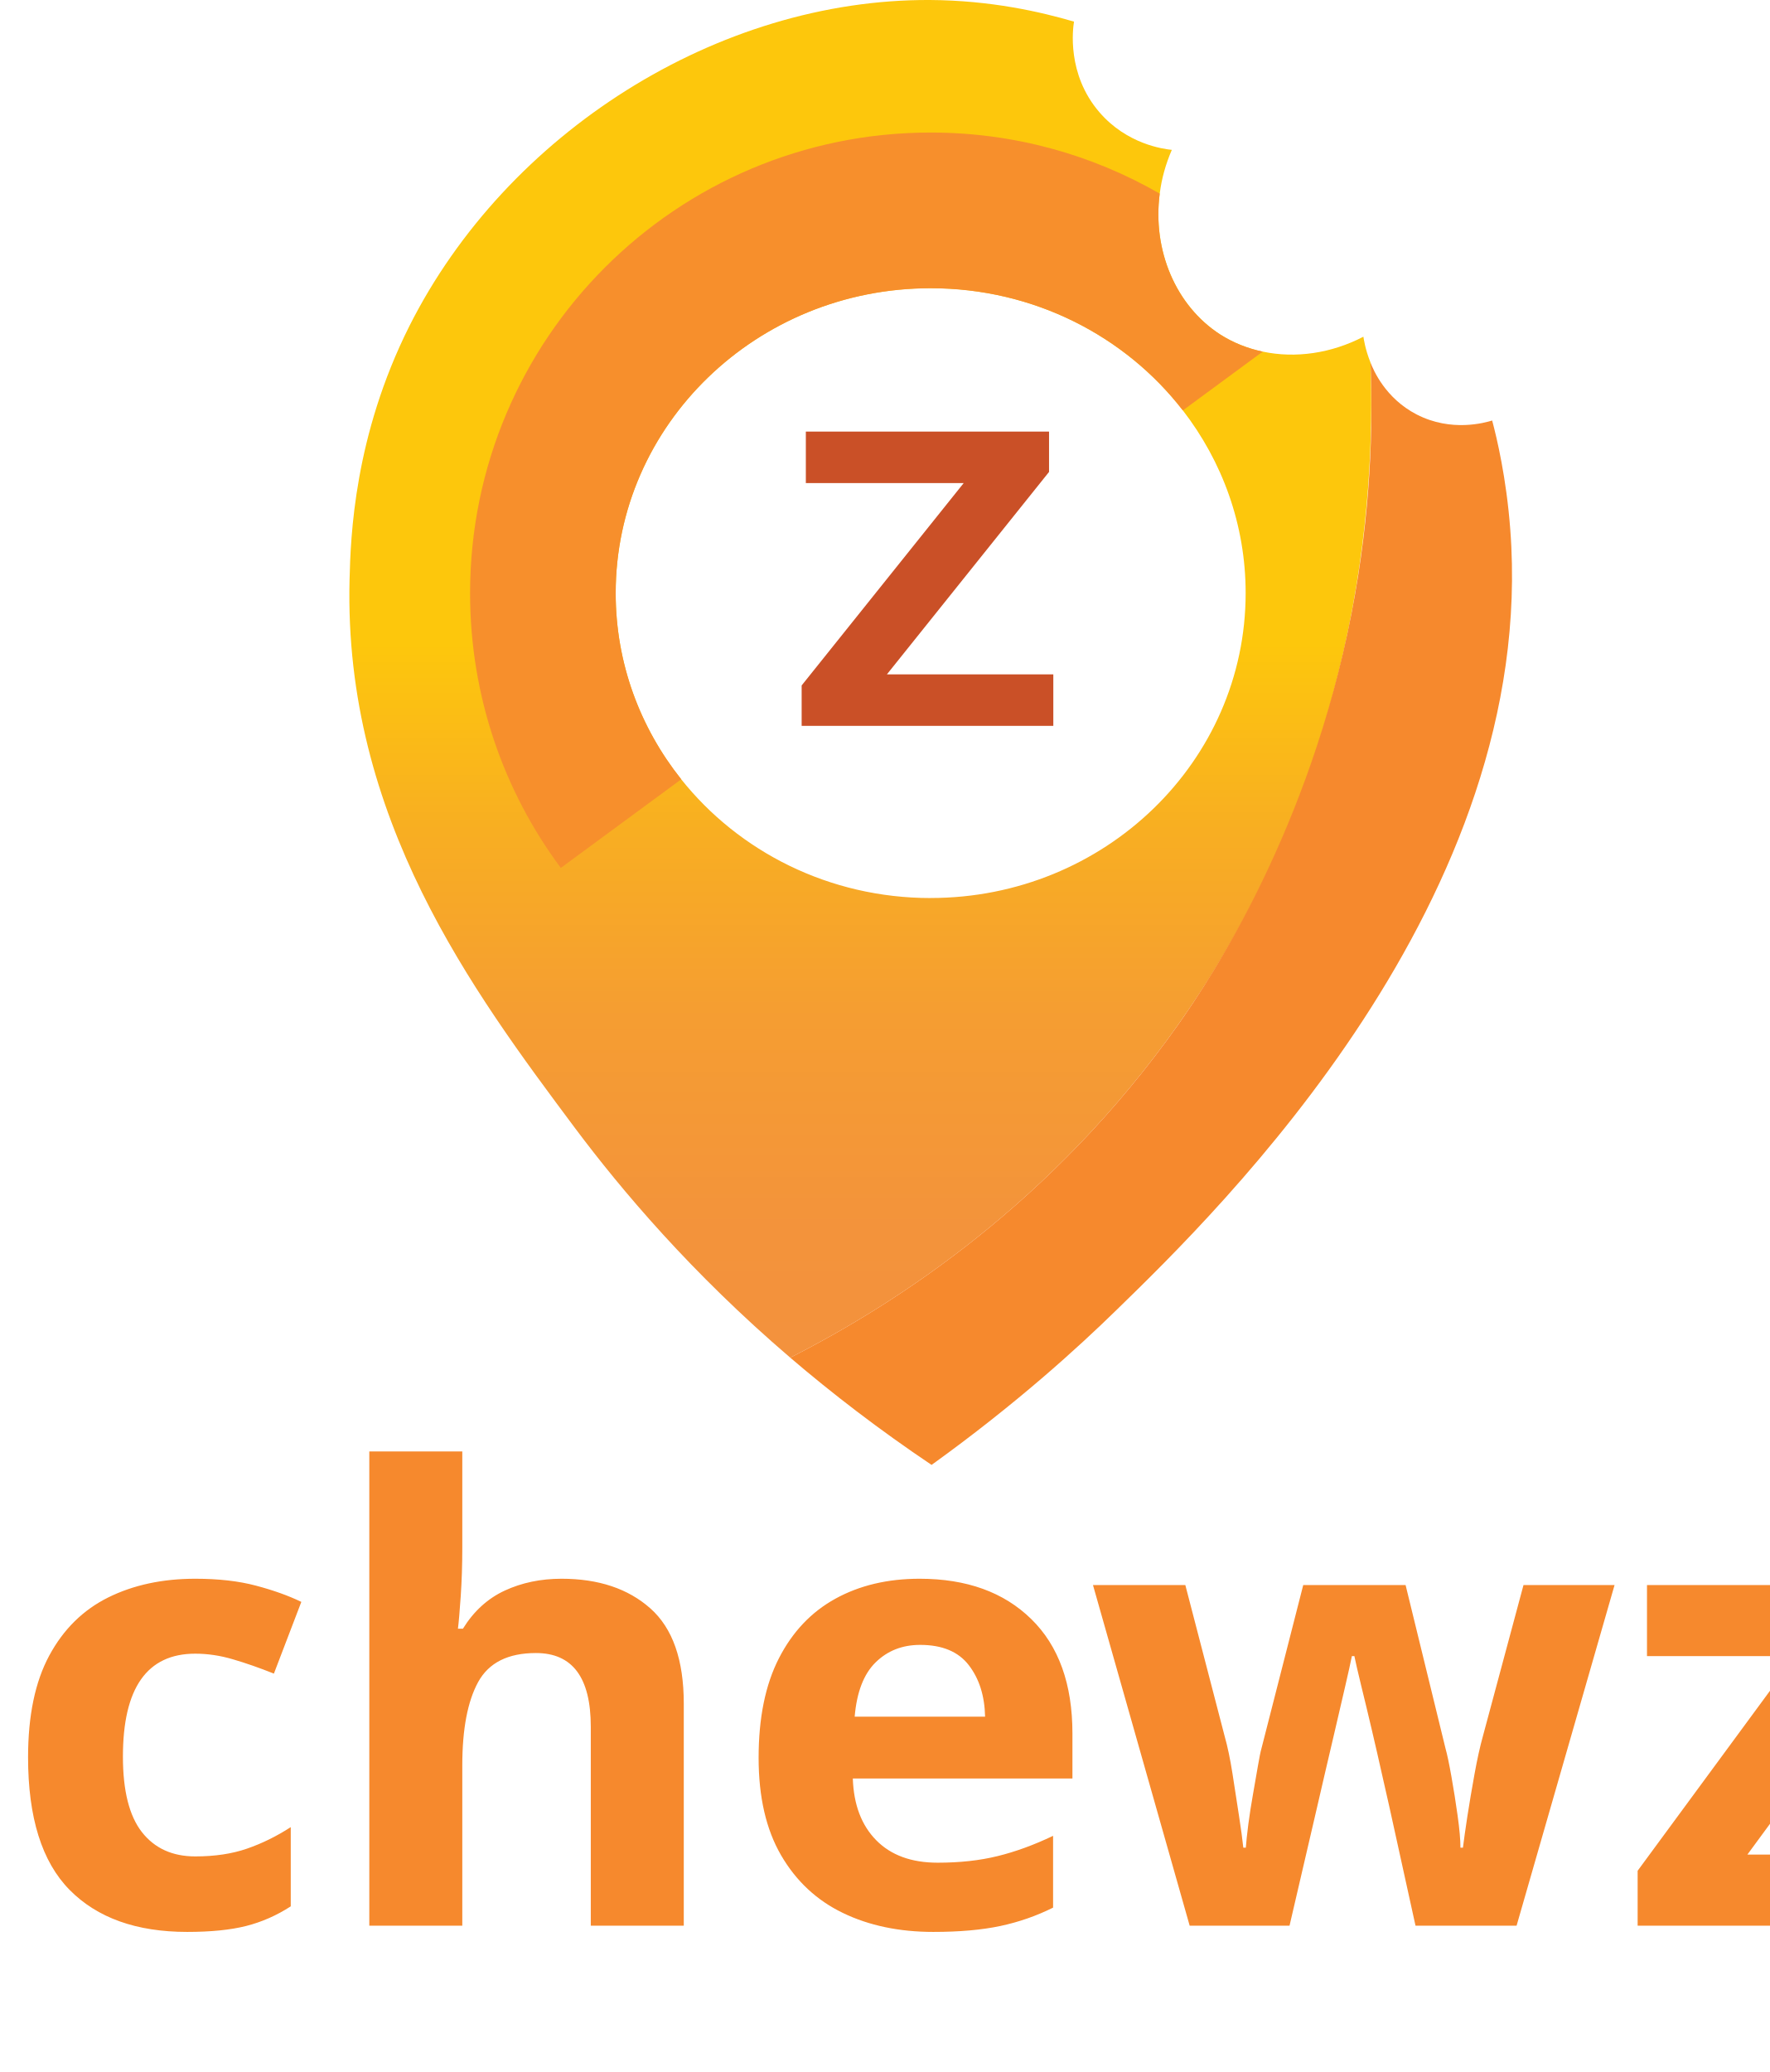
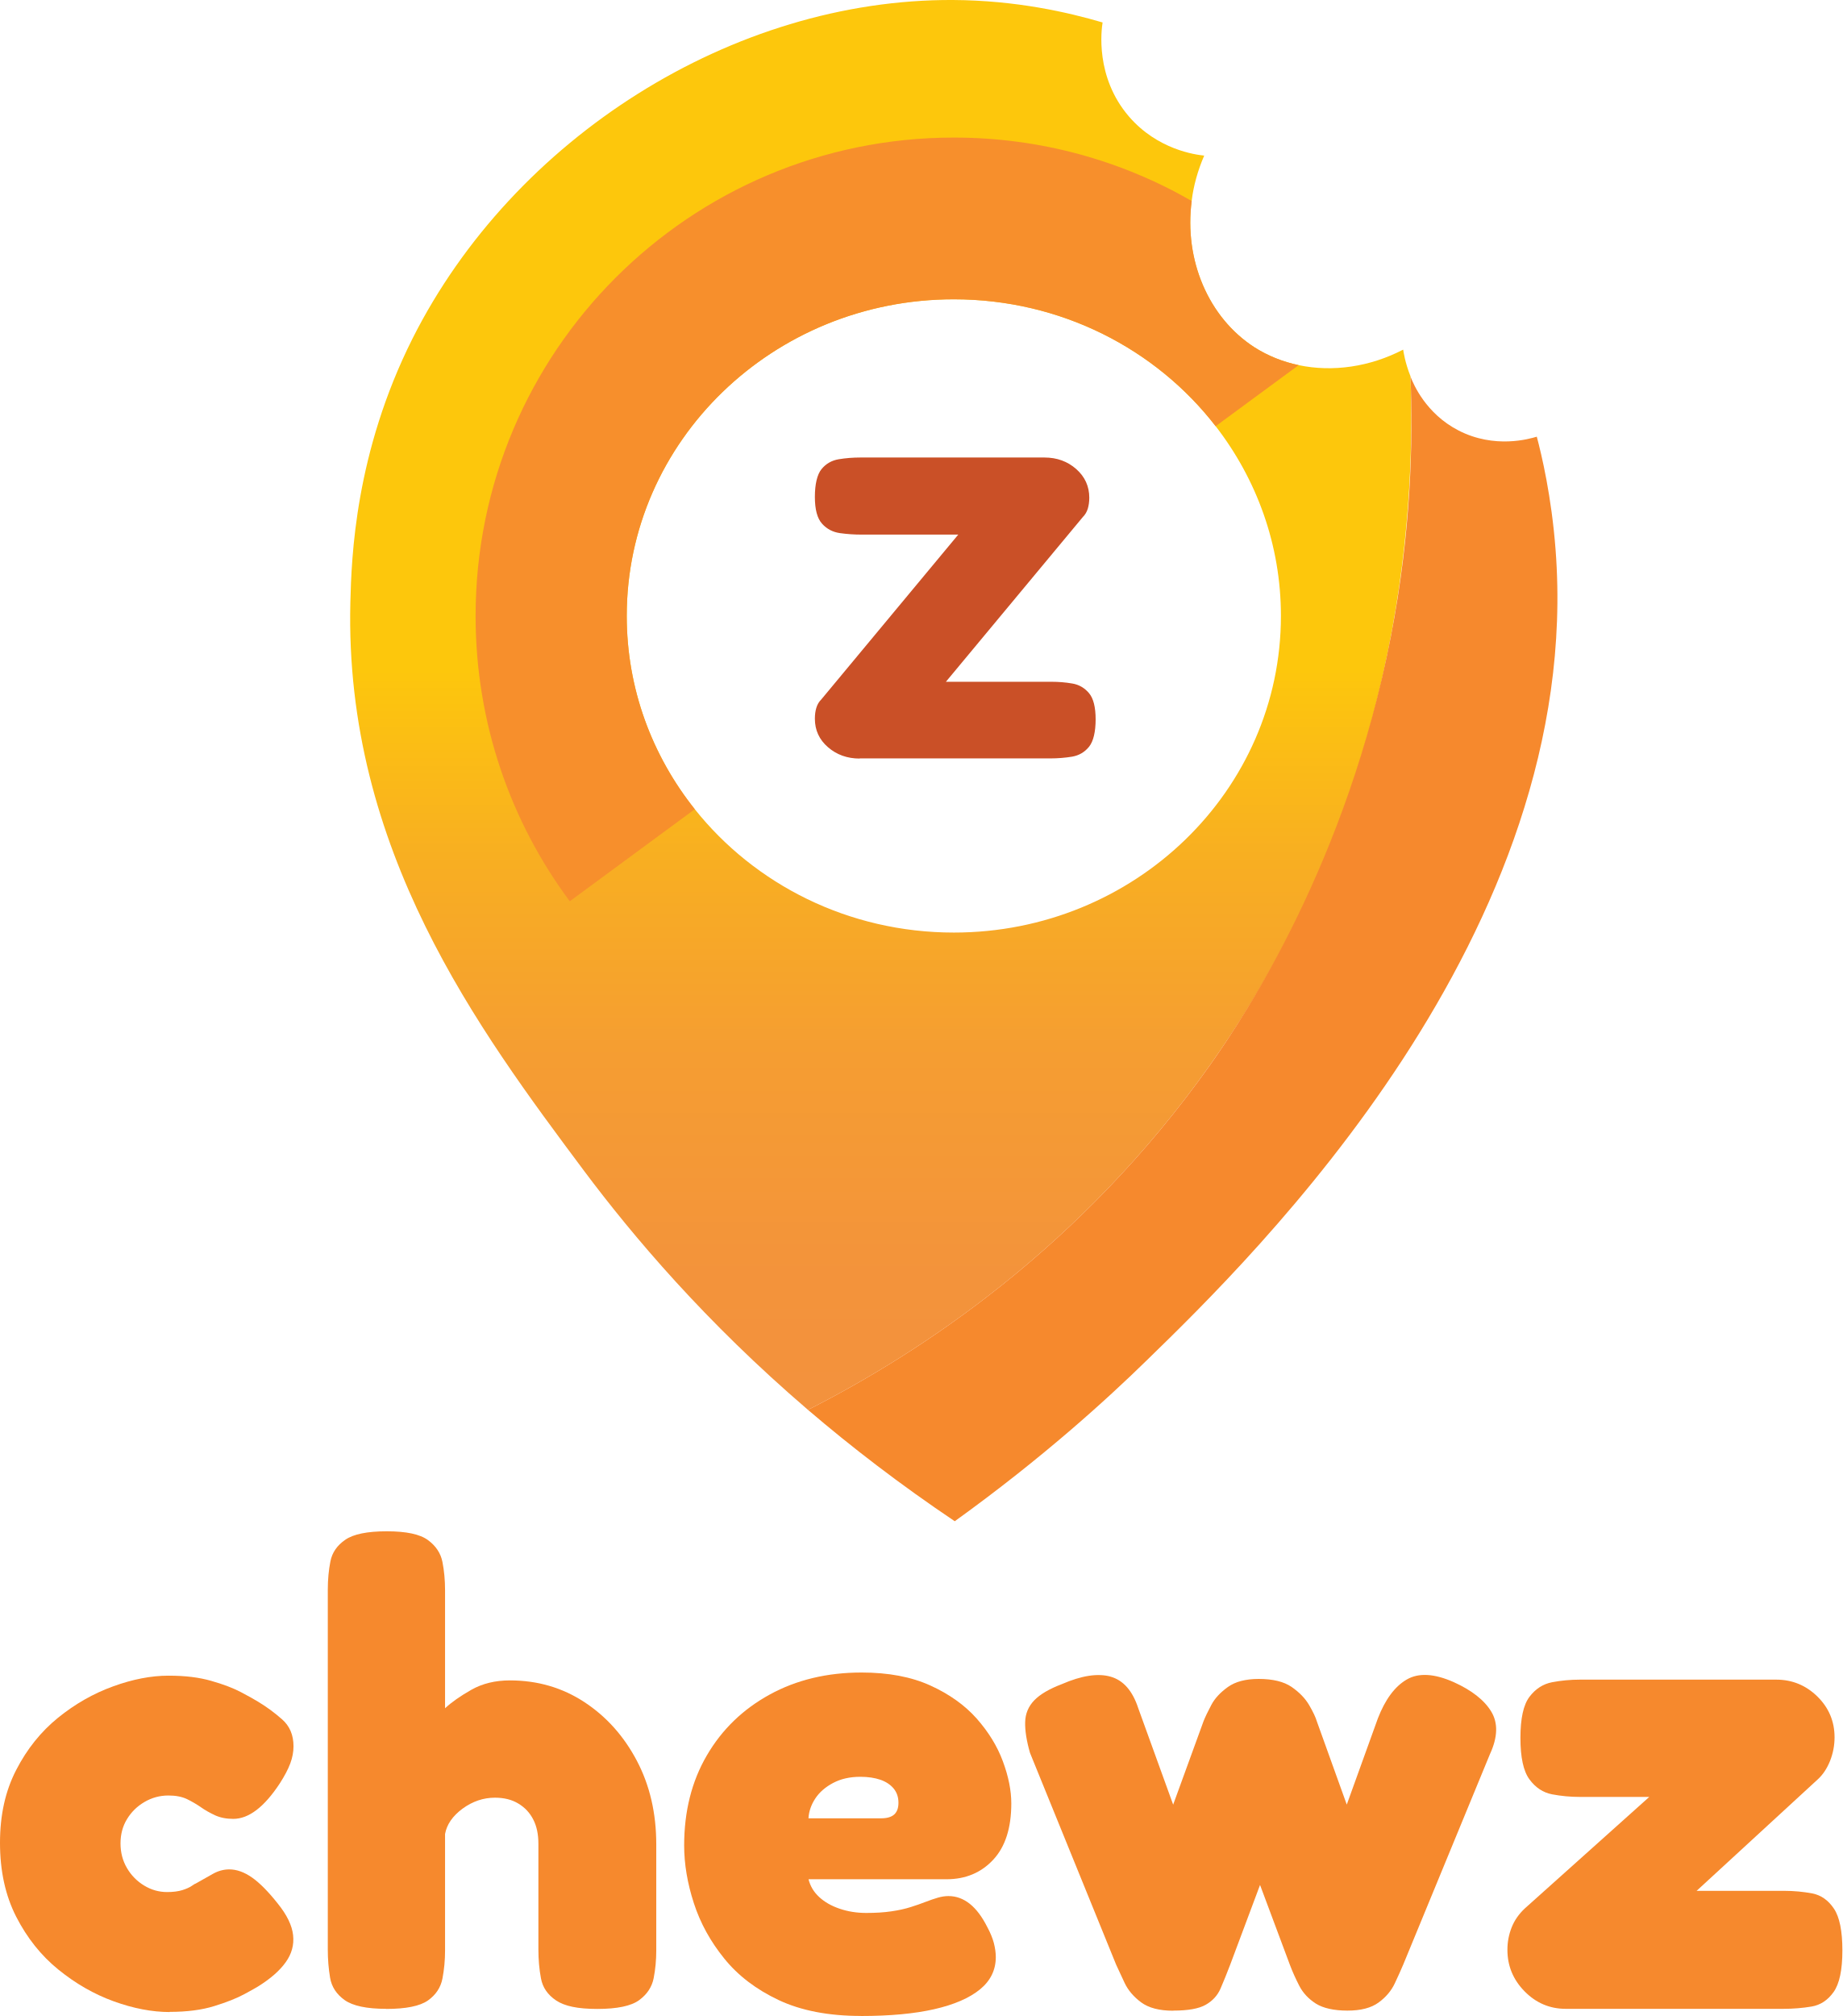
- <svg xmlns="http://www.w3.org/2000/svg" viewBox="89.21 0 387.2 453.21">
+ <svg xmlns="http://www.w3.org/2000/svg" viewBox="98.1 0 362.63 396.71">
  <defs>
    <style>
      .cls-1 {
        fill: #f78f2c;
      }

-       .cls-1, .cls-2, .cls-3, .cls-4 {
+       .cls-1, .cls-2, .cls-3, .cls-4, .cls-5 {
        stroke-width: 0px;
      }

      .cls-2 {
        fill: url(#linear-gradient);
      }

-       .cls-5 {
-         font-size: 136.48px;
-       }
- 
-       .cls-5, .cls-6 {
-         font-family: Fredoka-Bold, Fredoka;
-         font-weight: 700;
-       }
- 
-       .cls-5, .cls-4 {
-         fill: #f6892d;
-       }
- 
      .cls-3 {
        fill: none;
      }

-       .cls-6 {
+       .cls-4 {
        fill: #ca5027;
-         font-size: 90.17px;
+       }
+ 
+       .cls-5 {
+         fill: #f6892d;
      }
    </style>
-     <linearGradient id="linear-gradient" x1="277.42" y1="117.76" x2="277.42" y2="373.98" gradientUnits="userSpaceOnUse">
+     <linearGradient id="linear-gradient" x1="271.45" y1="110.02" x2="271.45" y2="349.39" gradientUnits="userSpaceOnUse">
      <stop offset=".09" stop-color="#fdc70c" />
      <stop offset=".25" stop-color="#f8ae22" />
      <stop offset=".41" stop-color="#f59d32" />
      <stop offset=".59" stop-color="#f3933b" />
      <stop offset=".8" stop-color="#f3903f" />
    </linearGradient>
  </defs>
  <g id="Layer_7" data-name="Layer 7">
-     <path class="cls-3" d="m202.85,253.16c-22.06,11.15-41.17,19.33-55.61,25.13" />
-     <text class="cls-5" transform="translate(89.21 421.21)">
-       <tspan x="0" y="0">chewz</tspan>
-     </text>
+     <path class="cls-3" d="m201.79,236.52c-20.61,10.41-38.46,18.06-51.96,23.48" />
+     <g>
+       <path class="cls-5" d="m131.51,395.93c-3.49,0-7.16-.71-11.03-2.11-3.87-1.4-7.5-3.49-10.9-6.25s-6.16-6.23-8.29-10.39c-2.13-4.17-3.19-9.02-3.19-14.54s1.06-10.22,3.19-14.35c2.12-4.12,4.87-7.54,8.22-10.26,3.36-2.72,6.97-4.78,10.84-6.18,3.87-1.41,7.5-2.11,10.9-2.11s6.03.34,8.42,1.02,4.34,1.42,5.87,2.23,2.63,1.42,3.32,1.85c1.7,1.02,3.29,2.19,4.78,3.51s2.23,3.08,2.23,5.29c0,1.11-.21,2.23-.64,3.38s-1.11,2.44-2.04,3.89c-3.06,4.67-6.12,7.01-9.18,7.01-1.36,0-2.55-.24-3.57-.7-1.02-.48-1.96-1-2.81-1.6-.85-.59-1.76-1.12-2.74-1.6-.98-.46-2.19-.7-3.64-.7-1.7,0-3.27.43-4.72,1.28-1.45.85-2.59,1.97-3.44,3.38-.85,1.39-1.27,2.99-1.27,4.77s.42,3.4,1.27,4.85,1.98,2.59,3.38,3.44c1.4.85,2.91,1.28,4.52,1.28,1.19,0,2.19-.13,3-.38.8-.26,1.42-.53,1.85-.83s.68-.45.76-.45c1.19-.67,2.32-1.32,3.38-1.91,1.06-.6,2.14-.89,3.25-.89,1.45,0,2.94.53,4.46,1.59,1.53,1.07,3.23,2.79,5.11,5.17,1.78,2.21,2.78,4.27,2.99,6.18s-.27,3.69-1.47,5.35c-1.19,1.66-3.01,3.25-5.48,4.78-.26.17-1.13.65-2.61,1.46-1.49.81-3.47,1.6-5.93,2.36-2.46.77-5.4,1.15-8.8,1.15Z" />
+       <path class="cls-5" d="m174.1,395.3c-3.82,0-6.55-.58-8.16-1.72-1.61-1.15-2.57-2.61-2.87-4.4s-.45-3.61-.45-5.49v-70.88c0-1.96.17-3.81.51-5.55.34-1.74,1.32-3.16,2.94-4.27,1.61-1.11,4.33-1.66,8.16-1.66s6.52.57,8.09,1.72c1.57,1.15,2.53,2.59,2.87,4.34.34,1.74.51,3.59.51,5.55v23.21c1.28-1.19,3-2.4,5.17-3.63,2.17-1.23,4.7-1.85,7.59-1.85,5.44,0,10.33,1.43,14.66,4.27,4.34,2.85,7.78,6.7,10.33,11.54,2.55,4.84,3.82,10.32,3.82,16.44v20.92c0,1.87-.17,3.67-.51,5.42-.34,1.74-1.3,3.19-2.87,4.34-1.57,1.14-4.32,1.72-8.22,1.72s-6.44-.56-8.1-1.66c-1.66-1.11-2.66-2.55-2.99-4.34-.34-1.78-.51-3.69-.51-5.74v-20.78c0-1.87-.34-3.47-1.02-4.77-.68-1.33-1.66-2.37-2.94-3.13-1.27-.77-2.8-1.15-4.59-1.15-2.3,0-4.42.73-6.38,2.16-1.96,1.45-3.1,3.11-3.44,4.98v22.95c0,1.87-.17,3.69-.51,5.48-.34,1.78-1.3,3.23-2.87,4.34-1.57,1.1-4.32,1.66-8.22,1.66Z" />
+       <path class="cls-5" d="m267.56,396.7c-6.38,0-11.78-1.05-16.19-3.12-4.42-2.09-7.99-4.8-10.71-8.17-2.72-3.35-4.72-6.98-5.99-10.9-1.27-3.91-1.91-7.7-1.91-11.35,0-6.71,1.48-12.62,4.46-17.72,2.97-5.1,7.1-9.09,12.37-11.98,5.27-2.89,11.3-4.34,18.1-4.34,5.27,0,9.77.85,13.52,2.55,3.74,1.7,6.78,3.87,9.12,6.5,2.33,2.64,4.06,5.44,5.16,8.42,1.11,2.98,1.66,5.74,1.66,8.29,0,4.85-1.19,8.55-3.57,11.09-2.38,2.55-5.44,3.83-9.18,3.83h-27.16c.34,1.36,1.04,2.53,2.11,3.51,1.06.98,2.4,1.74,4.02,2.29,1.61.55,3.36.83,5.22.83s3.53-.1,4.98-.32c1.44-.21,2.7-.49,3.76-.83,1.06-.33,2.04-.67,2.93-1.02s1.7-.61,2.42-.83c.72-.21,1.42-.32,2.11-.32,1.53,0,2.93.52,4.21,1.54,1.27,1.02,2.42,2.55,3.44,4.59.6,1.11,1.02,2.15,1.28,3.12.25.99.38,1.9.38,2.75,0,2.54-1.04,4.67-3.12,6.37-2.09,1.7-5.08,3-8.99,3.89-3.91.89-8.72,1.34-14.41,1.34Zm-10.33-38.89h14.28c1.19,0,2.06-.26,2.61-.77.55-.51.82-1.28.82-2.29,0-1.11-.32-2.04-.95-2.81-.64-.76-1.51-1.34-2.61-1.72-1.11-.38-2.42-.58-3.95-.58-2.04,0-3.82.4-5.35,1.21-1.53.81-2.7,1.83-3.51,3.06-.81,1.23-1.26,2.53-1.34,3.89Z" />
+       <path class="cls-5" d="m329.01,395.67c-2.72,0-4.82-.55-6.31-1.65-1.49-1.11-2.57-2.39-3.25-3.83s-1.23-2.64-1.66-3.57l-16.96-41.69c-.68-2.38-1-4.4-.95-6.06.04-1.66.64-3.08,1.78-4.27,1.15-1.19,2.95-2.25,5.42-3.19,3.91-1.7,7.12-2.19,9.63-1.47,2.51.72,4.31,2.79,5.42,6.18l6.88,19,5.99-16.45c.34-.85.85-1.91,1.53-3.19s1.76-2.44,3.25-3.51c1.48-1.06,3.51-1.59,6.05-1.59,2.81,0,4.98.53,6.51,1.59,1.53,1.06,2.68,2.26,3.44,3.57.77,1.32,1.28,2.4,1.53,3.25l5.87,16.32,6.12-16.96c1.45-3.74,3.34-6.29,5.68-7.65,2.33-1.36,5.42-1.19,9.25.51,3.57,1.61,6.03,3.55,7.39,5.8s1.28,5.04-.25,8.35l-17.08,41.44c-.43,1.02-.98,2.25-1.66,3.69-.68,1.45-1.74,2.71-3.19,3.77-1.45,1.06-3.49,1.59-6.12,1.59s-4.8-.47-6.25-1.4c-1.45-.93-2.53-2.1-3.25-3.51-.72-1.4-1.34-2.78-1.85-4.14l-5.86-15.68-5.87,15.68c-.68,1.78-1.32,3.36-1.91,4.72-.59,1.36-1.57,2.42-2.93,3.19s-3.49,1.14-6.38,1.14Z" />
+       <path class="cls-5" d="m406.28,395.3c-3.14,0-5.85-1.15-8.1-3.44s-3.38-5.01-3.38-8.17c0-1.53.27-2.99.83-4.4.55-1.4,1.42-2.65,2.61-3.76l24.48-21.93h-13.64c-1.87,0-3.7-.17-5.48-.51-1.78-.34-3.27-1.32-4.46-2.94-1.19-1.61-1.78-4.33-1.78-8.16s.59-6.52,1.78-8.09c1.19-1.57,2.68-2.53,4.46-2.87,1.78-.34,3.61-.51,5.48-.51h38.63c3.14,0,5.84,1.11,8.1,3.32,2.25,2.21,3.38,4.89,3.38,8.03,0,1.61-.3,3.16-.89,4.65-.6,1.49-1.4,2.7-2.42,3.63l-23.84,21.93h17.21c1.96,0,3.8.18,5.55.51,1.74.34,3.16,1.34,4.27,3s1.66,4.4,1.66,8.23-.58,6.55-1.72,8.16c-1.15,1.62-2.59,2.57-4.34,2.87-1.74.29-3.59.45-5.55.45h-42.84Z" />
+     </g>
  </g>
  <g id="Layer_6" data-name="Layer 6">
    <g id="Layer_5" data-name="Layer 5">
      <g>
-         <path class="cls-2" d="m389.03,79.32v-.04c-1.17-2.91-1.48-5.21-1.55-5.63-7.03,3.65-14.88,4.78-22.02,3.26-3.3-.7-6.45-1.94-9.32-3.77-9.67-6.25-14.84-18.37-13.21-30.8.39-3.19,1.28-6.41,2.64-9.56-1.86-.19-9.83-1.24-15.85-8.24-7.19-8.35-5.79-18.33-5.55-19.81C316.9,2.6,305.99.08,292.66,0c-46.34-.23-92.6,29.02-113.89,71.32-12.08,24.08-12.86,45.99-13.09,55.55-1.28,52.09,27,89.96,49.29,119.83,10.18,13.6,25.44,31.7,47.12,50.26,23.62-12,57.41-34.07,84.8-72.75,39.58-55.94,43.27-114.71,42.15-144.89Zm-96.22,117.11c-22.22,0-41.99-10.18-54.58-25.99-8.97-11.26-14.33-25.37-14.33-40.71,0-36.82,30.84-66.7,68.91-66.7,22.57,0,42.61,10.49,55.16,26.72,8.62,11.15,13.75,24.98,13.75,39.97,0,36.82-30.84,66.7-68.91,66.7Z" />
-         <path class="cls-4" d="m333.49,286.51c-8.35,8.16-21.91,20.55-40.48,33.91-11.5-7.73-21.79-15.65-30.92-23.46,23.62-12,57.41-34.07,84.8-72.75,7.5-10.59,28.8-42.76,38-90.11,4.29-22.08,4.7-41.08,4.15-54.78.62,1.6,3.23,7.8,10.1,11.34,7.61,3.92,14.95,1.79,16.51,1.32,1.01,3.77,3.11,12.55,3.96,23.81,6.18,80.76-63.39,148.62-86.12,170.72Z" />
-         <path class="cls-3" d="m389.03,79.32v-.04c-.27-6.84-.78-12.2-1.17-15.73" />
-         <text class="cls-6" transform="translate(262.09 158.77) scale(1.15 1)">
-           <tspan x="0" y="0">Z</tspan>
-         </text>
-         <path class="cls-3" d="m393.58,129.74c0,55.66-45.1,100.76-100.76,100.76-33.13,0-62.54-15.96-80.91-40.67l162.37-119.41c12.16,16.63,19.31,37.1,19.31,59.31Z" />
-         <path class="cls-3" d="m374.27,70.43l-8.82,6.49c-3.3-.7-6.45-1.94-9.32-3.77-9.67-6.25-14.84-18.37-13.21-30.8,12.31,7.03,23,16.63,31.35,28.08Z" />
-         <path class="cls-3" d="m347.98,89.77l-109.73,80.68c-8.97-11.26-14.33-25.37-14.33-40.71,0-36.82,30.84-66.7,68.91-66.7,22.57,0,42.61,10.49,55.16,26.72Z" />
-         <path class="cls-1" d="m365.46,76.91l-17.48,12.86c-12.55-16.24-32.59-26.72-55.16-26.72-38.07,0-68.91,29.87-68.91,66.7,0,15.34,5.36,29.44,14.33,40.71l-26.34,19.38c-12.47-16.74-19.85-37.56-19.85-60.09,0-55.66,45.1-100.76,100.76-100.76,18.26,0,35.35,4.86,50.11,13.36-1.63,12.43,3.53,24.55,13.21,30.8,2.87,1.83,6.02,3.07,9.32,3.77Z" />
+         <path class="cls-2" d="m375.73,74.1v-.04c-1.09-2.72-1.38-4.86-1.45-5.26-6.57,3.41-13.9,4.46-20.58,3.05-3.08-.65-6.02-1.81-8.71-3.52-9.04-5.84-13.86-17.16-12.34-28.78.36-2.98,1.2-5.99,2.47-8.93-1.74-.18-9.18-1.16-14.81-7.69-6.71-7.8-5.41-17.13-5.19-18.51C308.34,2.43,298.14.07,285.69,0c-43.29-.22-86.51,27.11-106.4,66.63-11.29,22.5-12.01,42.97-12.23,51.89-1.2,48.66,25.22,84.05,46.05,111.95,9.51,12.7,23.77,29.61,44.02,46.96,22.06-11.21,53.64-31.83,79.22-67.97,36.98-52.26,40.43-107.16,39.37-135.36Zm-89.89,109.41c-20.76,0-39.23-9.51-50.99-24.28-8.38-10.52-13.39-23.7-13.39-38.03,0-34.4,28.81-62.31,64.38-62.31,21.08,0,39.81,9.8,51.53,24.97,8.06,10.42,12.85,23.33,12.85,37.34,0,34.4-28.81,62.31-64.38,62.31Z" />
+         <path class="cls-5" d="m323.83,267.67c-7.8,7.62-20.47,19.2-37.81,31.68-10.74-7.22-20.36-14.62-28.89-21.92,22.06-11.21,53.64-31.83,79.22-67.97,7-9.89,26.91-39.95,35.5-84.18,4.01-20.62,4.39-38.38,3.87-51.18.58,1.49,3.02,7.29,9.44,10.6,7.11,3.67,13.97,1.67,15.42,1.23.94,3.52,2.9,11.72,3.7,22.25,5.77,75.45-59.22,138.84-80.45,159.49Z" />
+         <path class="cls-3" d="m375.73,74.1v-.04c-.25-6.39-.73-11.39-1.09-14.7" />
+         <path class="cls-4" d="m267.32,149.27c-2.46,0-4.54-.75-6.26-2.24-1.71-1.48-2.57-3.35-2.57-5.6,0-.79.09-1.5.29-2.15.19-.64.51-1.19.97-1.64l26.96-32.44h-19.01c-1.42,0-2.84-.09-4.26-.29s-2.6-.81-3.54-1.86c-.94-1.04-1.41-2.79-1.41-5.27s.44-4.4,1.31-5.47c.87-1.06,2-1.71,3.39-1.94,1.39-.23,2.8-.34,4.22-.34h36.27c2.45,0,4.54.76,6.25,2.27s2.57,3.4,2.57,5.64c0,.79-.1,1.5-.29,2.15-.2.65-.52,1.19-.97,1.64l-26.96,32.43h20.75c1.42,0,2.79.11,4.12.34,1.32.22,2.42.86,3.29,1.89.88,1.04,1.31,2.77,1.31,5.18s-.44,4.33-1.31,5.39c-.87,1.07-1.99,1.71-3.34,1.94-1.36.22-2.78.34-4.27.34h-37.53Z" />
+         <path class="cls-3" d="m379.97,121.21c0,52-42.13,94.14-94.14,94.14-30.96,0-58.43-14.92-75.59-38l151.69-111.55c11.36,15.53,18.04,34.66,18.04,55.41Z" />
+         <path class="cls-3" d="m361.94,65.79l-8.24,6.06c-3.08-.65-6.02-1.81-8.71-3.52-9.04-5.84-13.86-17.16-12.34-28.78,11.5,6.57,21.48,15.53,29.29,26.24Z" />
+         <path class="cls-3" d="m337.37,83.87l-102.52,75.37c-8.38-10.52-13.39-23.7-13.39-38.03,0-34.4,28.81-62.31,64.38-62.31,21.08,0,39.81,9.8,51.53,24.97Z" />
+         <path class="cls-1" d="m353.7,71.86l-16.33,12.01c-11.72-15.17-30.45-24.97-51.53-24.97-35.56,0-64.38,27.91-64.38,62.31,0,14.33,5.01,27.51,13.39,38.03l-24.6,18.11c-11.65-15.64-18.54-35.09-18.54-56.14,0-52,42.13-94.14,94.14-94.14,17.06,0,33.02,4.54,46.81,12.48-1.52,11.61,3.3,22.94,12.34,28.78,2.69,1.71,5.62,2.87,8.71,3.52Z" />
      </g>
    </g>
  </g>
</svg>
